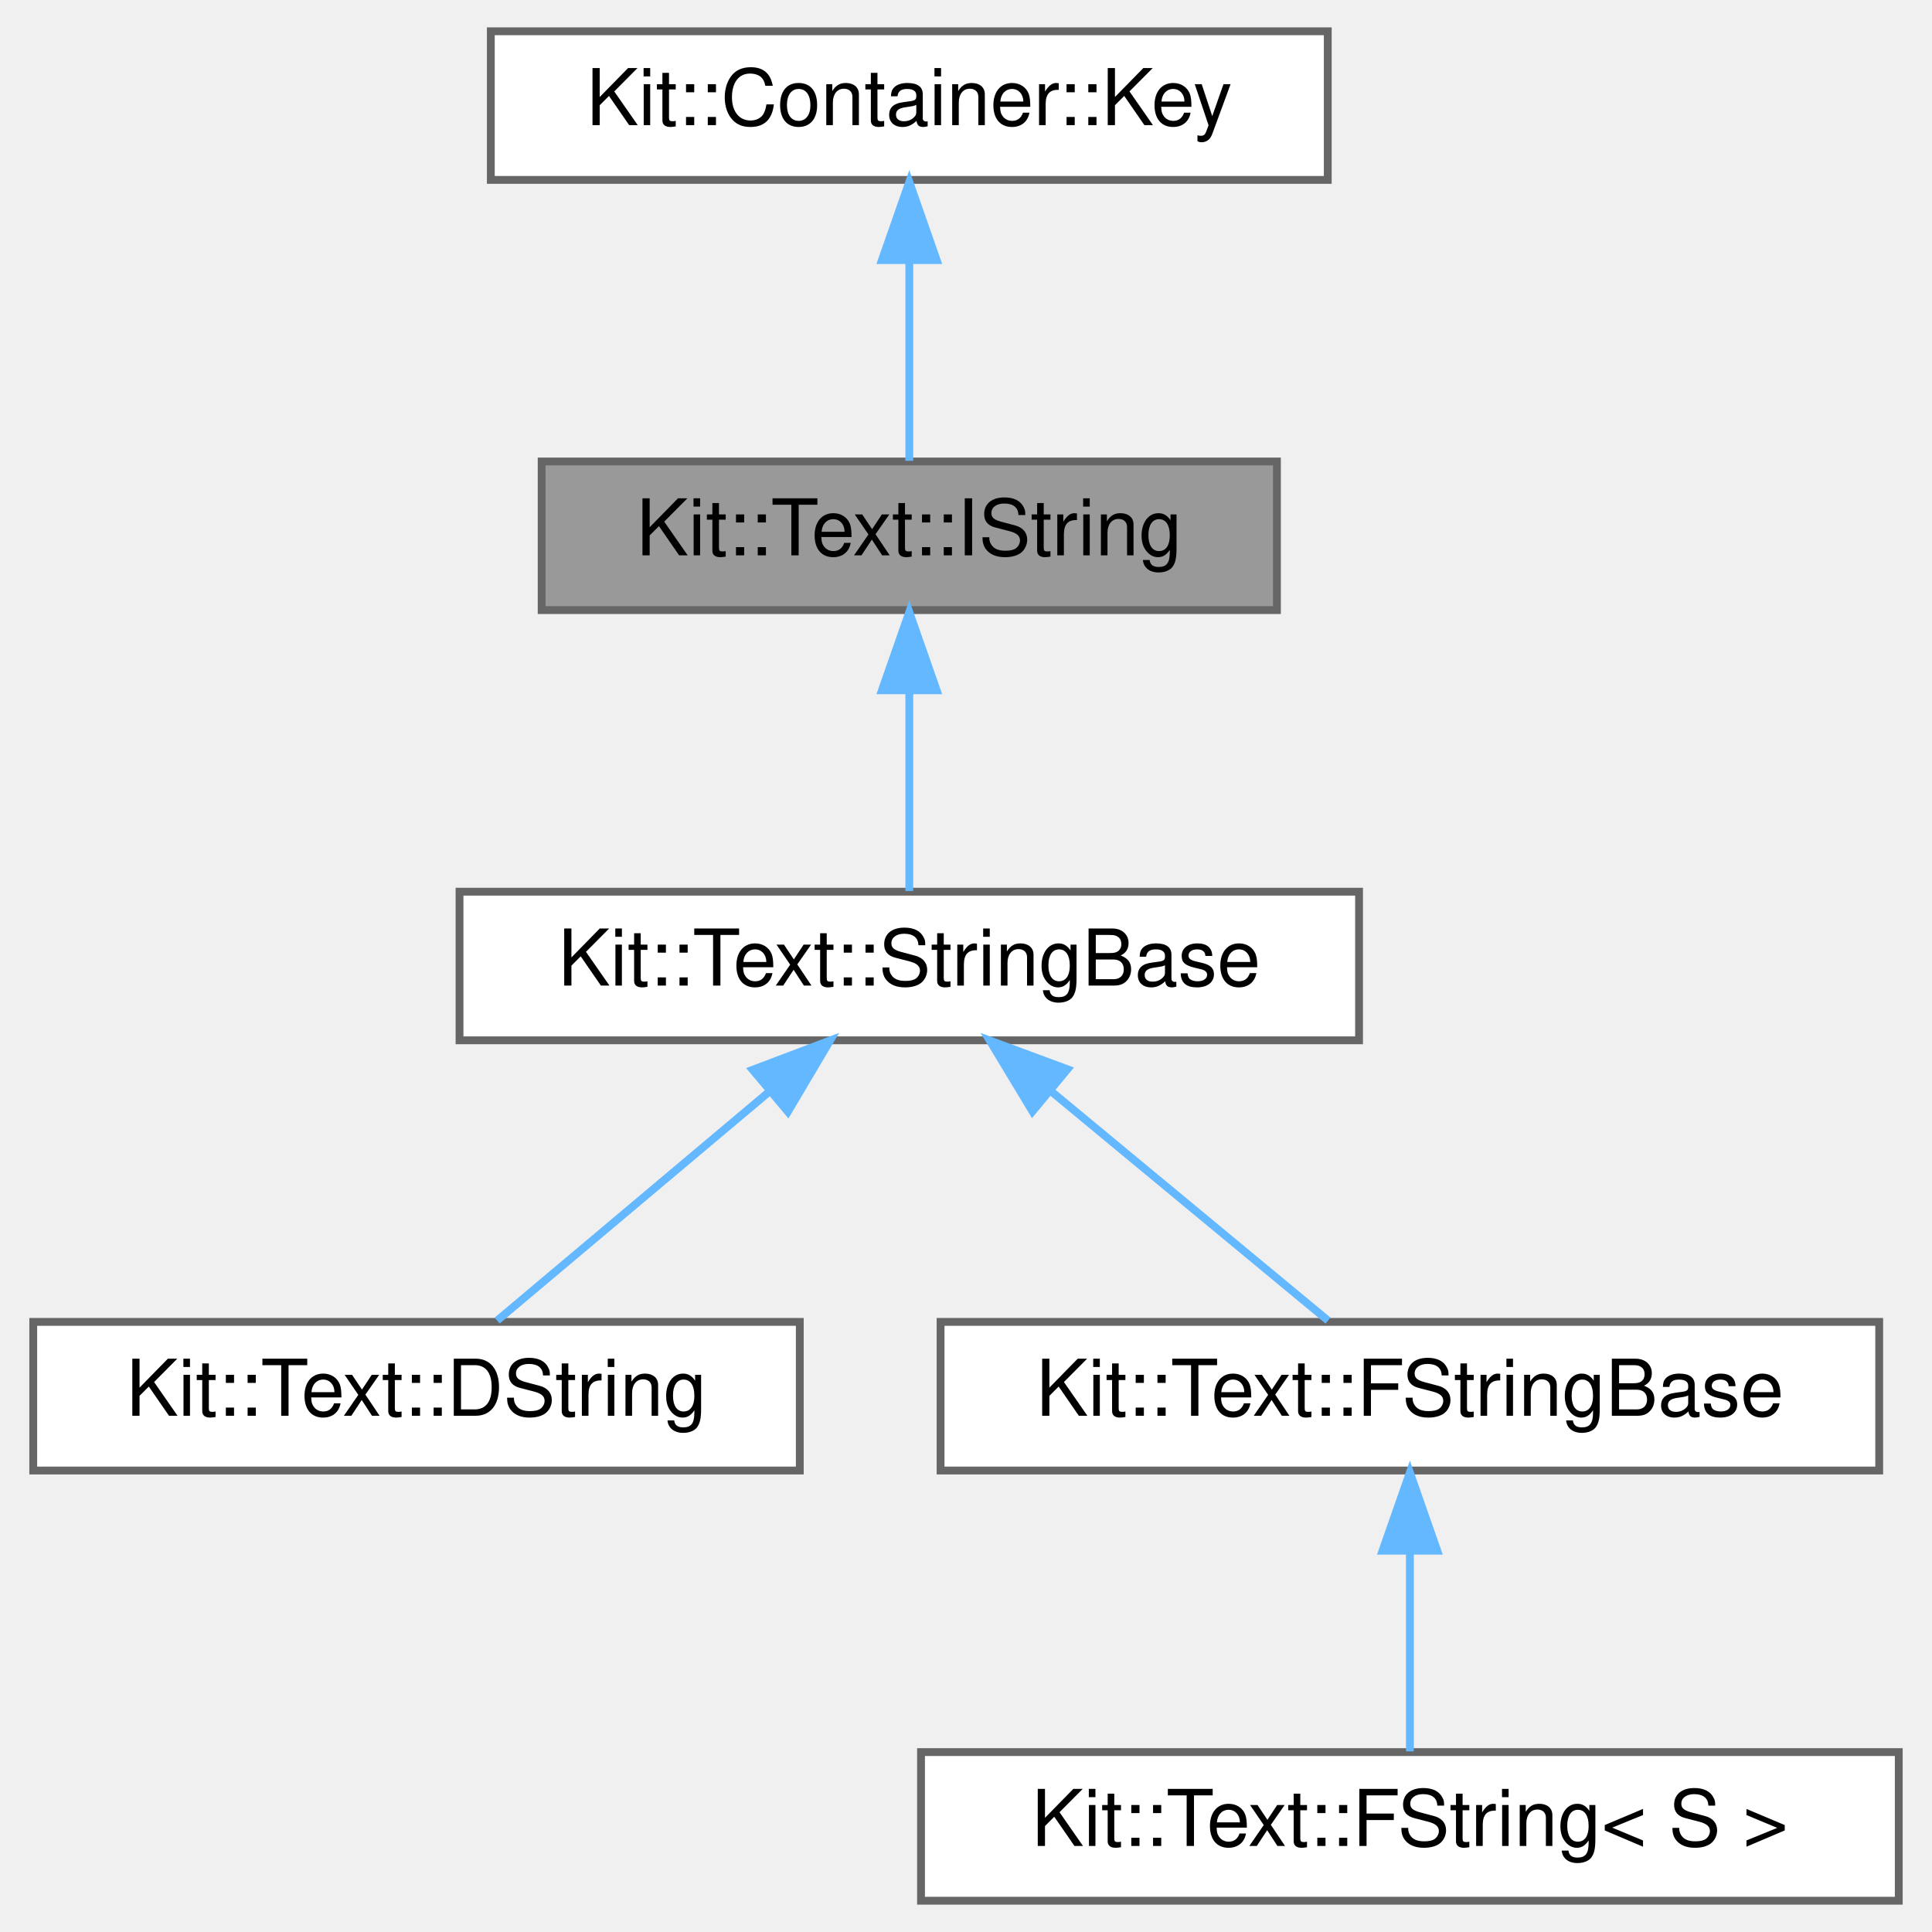
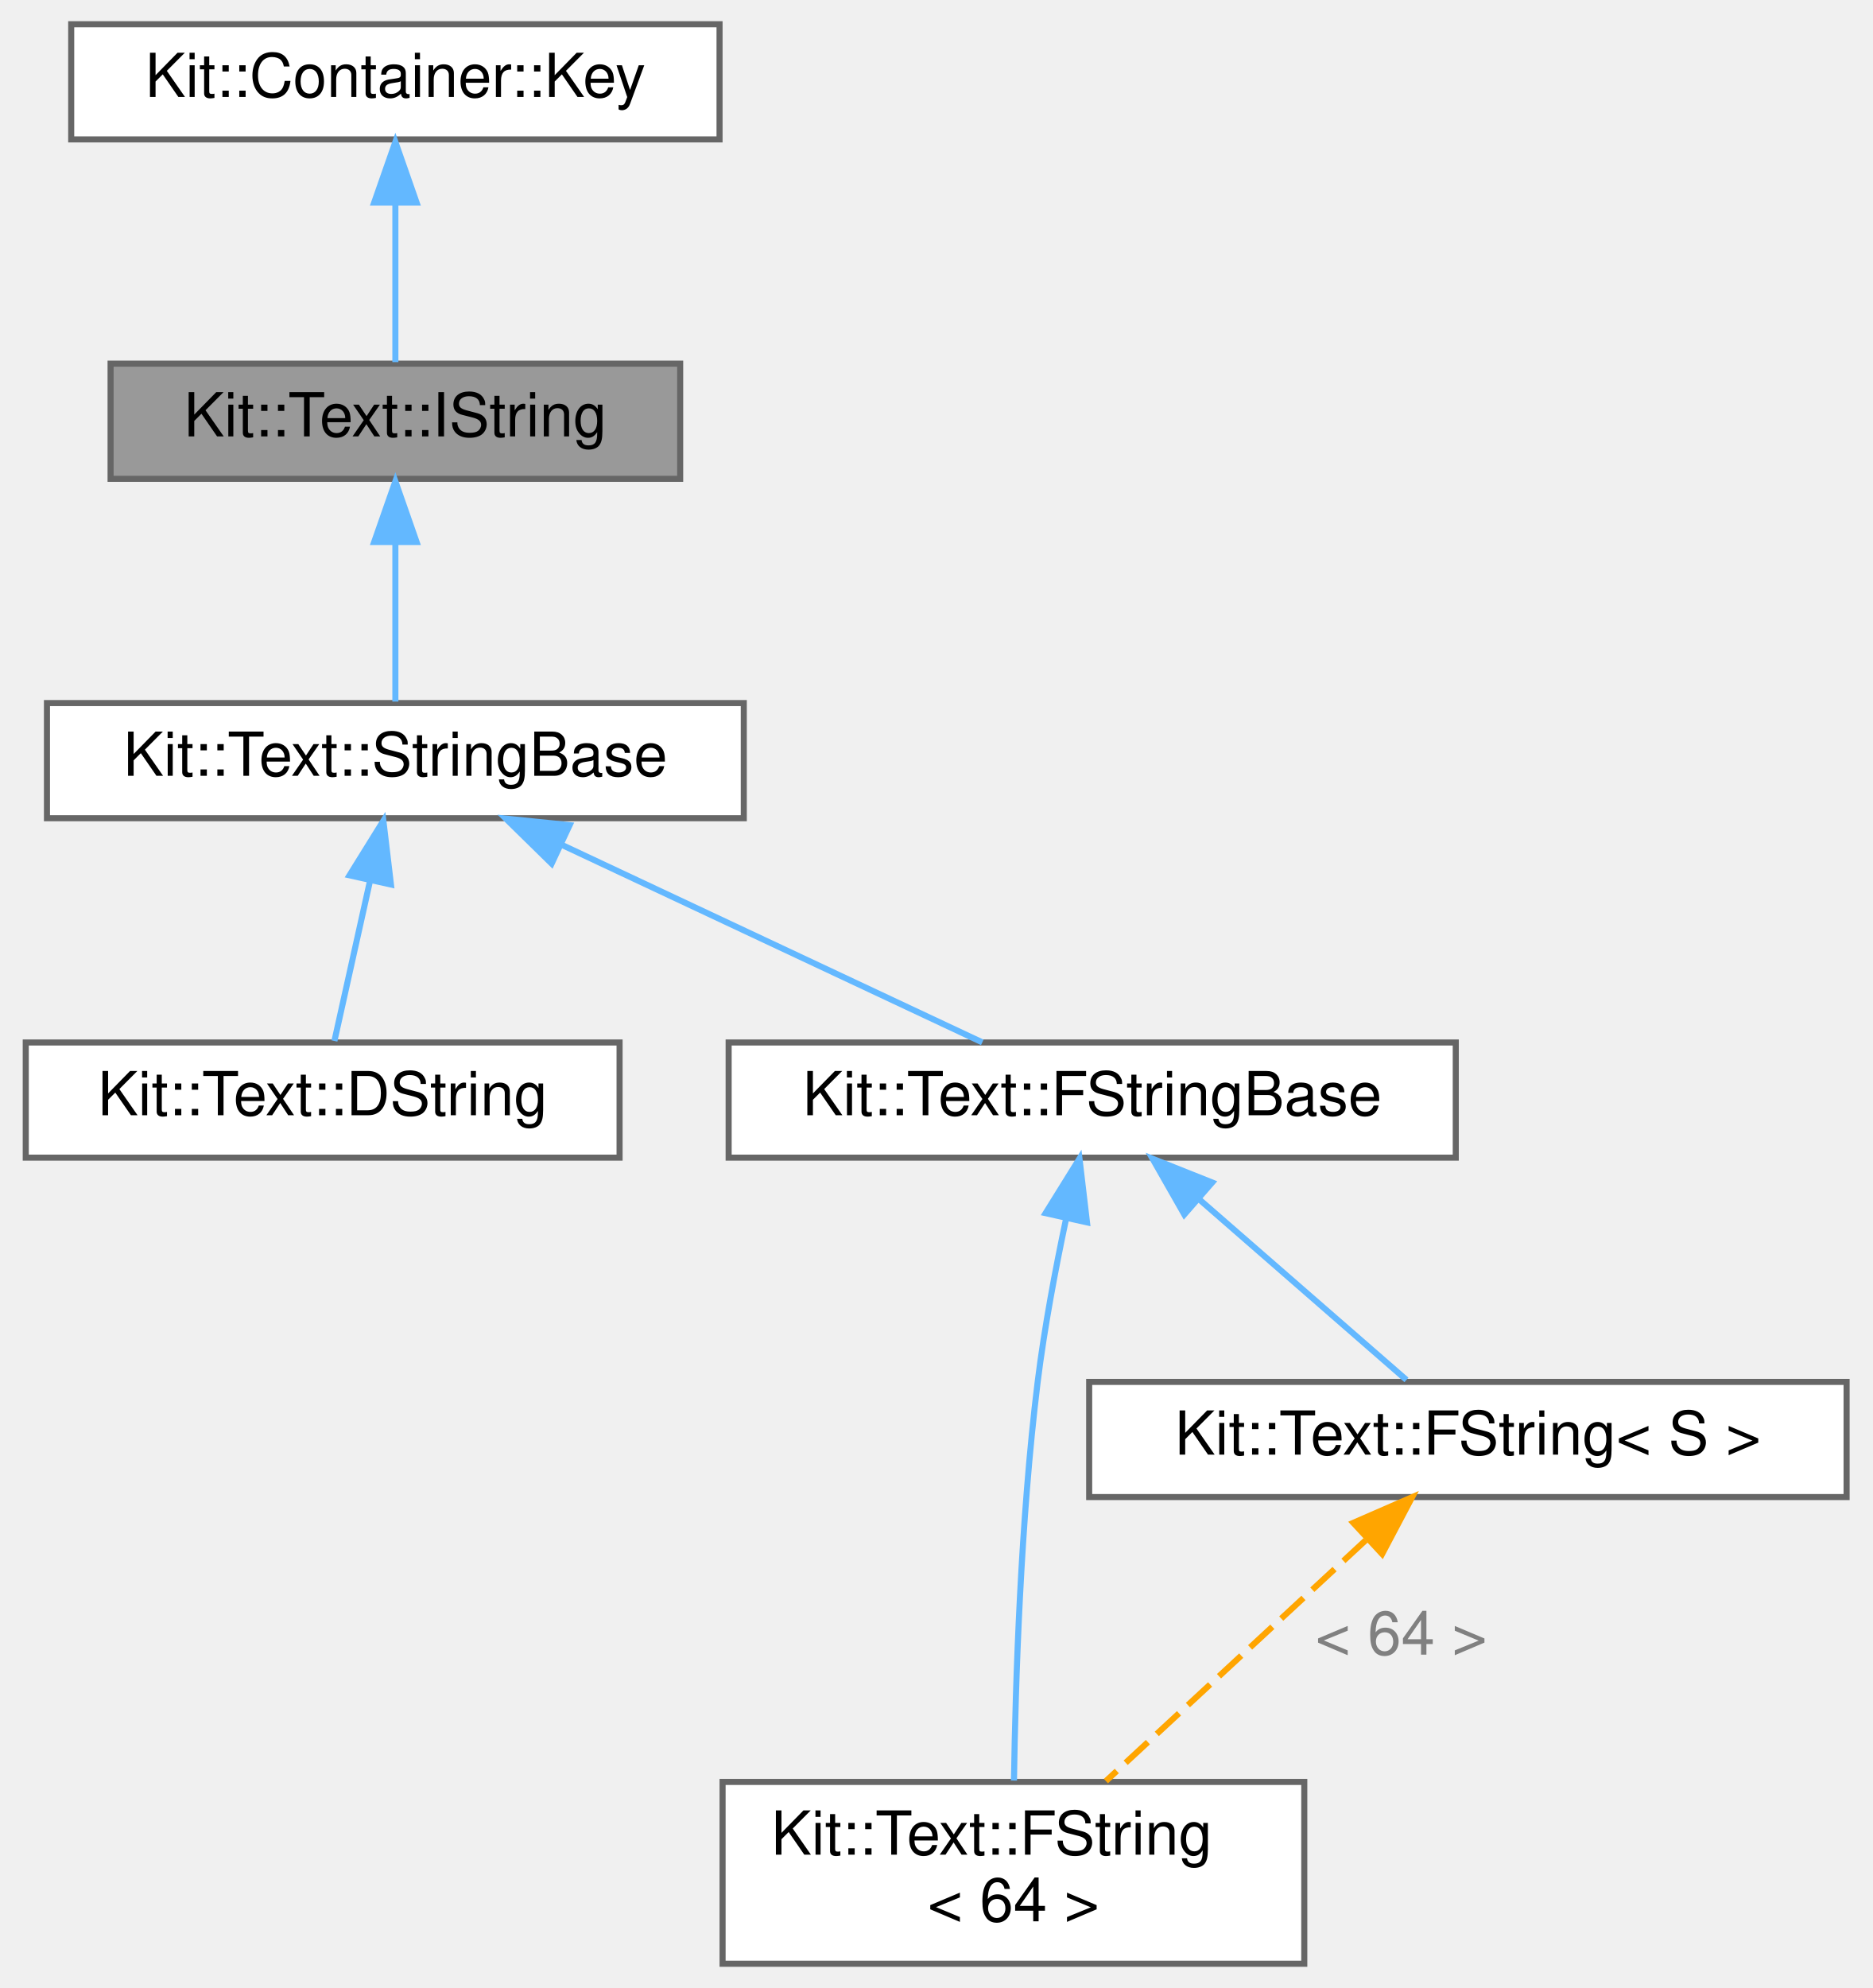
- <svg xmlns="http://www.w3.org/2000/svg" xmlns:xlink="http://www.w3.org/1999/xlink" width="247pt" height="247pt" viewBox="0.00 0.00 246.50 247.00">
-   <g id="graph0" class="graph" transform="scale(1 1) rotate(0) translate(4 243)">
+ <svg xmlns="http://www.w3.org/2000/svg" xmlns:xlink="http://www.w3.org/1999/xlink" width="309pt" height="328pt" viewBox="0.00 0.00 308.50 328.00">
+   <g id="graph0" class="graph" transform="scale(1 1) rotate(0) translate(4 324)">
    <g id="Node000001" class="node">
      <g id="a_Node000001">
        <a xlink:title="This abstract class defines the operations that can be before on a NULL terminated string.">
-           <polygon fill="#999999" stroke="#666666" points="159,-184 65,-184 65,-165 159,-165 159,-184" />
-           <text text-anchor="middle" x="112" y="-172" font-family="Helvetica,sans-Serif" font-size="10.00">Kit::Text::IString</text>
+           <polygon fill="#999999" stroke="#666666" points="108,-264 14,-264 14,-245 108,-245 108,-264" />
+           <text text-anchor="middle" x="61" y="-252" font-family="Helvetica,sans-Serif" font-size="10.00">Kit::Text::IString</text>
        </a>
      </g>
    </g>
    <g id="Node000003" class="node">
      <g id="a_Node000003">
        <a xlink:href="class_kit_1_1_text_1_1_string_base.html" target="_top" xlink:title="This partially concrete class implements the portions of the String Api that is independent of the in...">
-           <polygon fill="white" stroke="#666666" points="169.5,-129 54.5,-129 54.5,-110 169.5,-110 169.5,-129" />
-           <text text-anchor="middle" x="112" y="-117" font-family="Helvetica,sans-Serif" font-size="10.00">Kit::Text::StringBase</text>
+           <polygon fill="white" stroke="#666666" points="118.5,-208 3.5,-208 3.5,-189 118.5,-189 118.5,-208" />
+           <text text-anchor="middle" x="61" y="-196" font-family="Helvetica,sans-Serif" font-size="10.00">Kit::Text::StringBase</text>
        </a>
      </g>
    </g>
    <g id="edge2_Node000001_Node000003" class="edge">
      <g id="a_edge2_Node000001_Node000003">
        <a xlink:title=" ">
-           <path fill="none" stroke="#63b8ff" d="M112,-154.66C112,-145.93 112,-135.99 112,-129.09" />
-           <polygon fill="#63b8ff" stroke="#63b8ff" points="108.5,-154.75 112,-164.75 115.5,-154.75 108.5,-154.75" />
+           <path fill="none" stroke="#63b8ff" d="M61,-234.3C61,-225.41 61,-215.28 61,-208.25" />
+           <polygon fill="#63b8ff" stroke="#63b8ff" points="57.5,-234.58 61,-244.58 64.5,-234.58 57.5,-234.58" />
        </a>
      </g>
    </g>
    <g id="Node000002" class="node">
      <g id="a_Node000002">
        <a xlink:href="class_kit_1_1_container_1_1_key.html" target="_top" xlink:title="This abstract class defines the interface that a contained object must support if it has comparable k...">
-           <polygon fill="white" stroke="#666666" points="165.5,-239 58.5,-239 58.5,-220 165.5,-220 165.5,-239" />
-           <text text-anchor="middle" x="112" y="-227" font-family="Helvetica,sans-Serif" font-size="10.00">Kit::Container::Key</text>
+           <polygon fill="white" stroke="#666666" points="114.5,-320 7.5,-320 7.5,-301 114.5,-301 114.5,-320" />
+           <text text-anchor="middle" x="61" y="-308" font-family="Helvetica,sans-Serif" font-size="10.00">Kit::Container::Key</text>
        </a>
      </g>
    </g>
    <g id="edge1_Node000001_Node000002" class="edge">
      <g id="a_edge1_Node000001_Node000002">
        <a xlink:title=" ">
-           <path fill="none" stroke="#63b8ff" d="M112,-209.66C112,-200.93 112,-190.99 112,-184.09" />
-           <polygon fill="#63b8ff" stroke="#63b8ff" points="108.5,-209.75 112,-219.75 115.5,-209.75 108.5,-209.75" />
+           <path fill="none" stroke="#63b8ff" d="M61,-290.3C61,-281.41 61,-271.28 61,-264.25" />
+           <polygon fill="#63b8ff" stroke="#63b8ff" points="57.5,-290.58 61,-300.58 64.5,-290.58 57.5,-290.58" />
        </a>
      </g>
    </g>
    <g id="Node000004" class="node">
      <g id="a_Node000004">
        <a xlink:href="class_kit_1_1_text_1_1_d_string.html" target="_top" xlink:title="This concrete class implements a simple &quot;dynamic storage&quot; IString Type.">
-           <polygon fill="white" stroke="#666666" points="98,-74 0,-74 0,-55 98,-55 98,-74" />
-           <text text-anchor="middle" x="49" y="-62" font-family="Helvetica,sans-Serif" font-size="10.00">Kit::Text::DString</text>
+           <polygon fill="white" stroke="#666666" points="98,-152 0,-152 0,-133 98,-133 98,-152" />
+           <text text-anchor="middle" x="49" y="-140" font-family="Helvetica,sans-Serif" font-size="10.00">Kit::Text::DString</text>
        </a>
      </g>
    </g>
    <g id="edge3_Node000003_Node000004" class="edge">
      <g id="a_edge3_Node000003_Node000004">
        <a xlink:title=" ">
-           <path fill="none" stroke="#63b8ff" d="M93.96,-103.32C82.73,-93.87 68.68,-82.06 59.31,-74.17" />
-           <polygon fill="#63b8ff" stroke="#63b8ff" points="91.97,-106.23 101.88,-109.98 96.48,-100.87 91.97,-106.23" />
+           <path fill="none" stroke="#63b8ff" d="M56.8,-178.6C54.81,-169.64 52.52,-159.36 50.94,-152.25" />
+           <polygon fill="#63b8ff" stroke="#63b8ff" points="53.43,-179.58 59.02,-188.58 60.27,-178.06 53.43,-179.58" />
        </a>
      </g>
    </g>
    <g id="Node000005" class="node">
      <g id="a_Node000005">
        <a xlink:href="class_kit_1_1_text_1_1_f_string_base.html" target="_top" xlink:title="This mostly concrete class implements a &quot;fixed storage&quot; String Type.">
-           <polygon fill="white" stroke="#666666" points="236,-74 116,-74 116,-55 236,-55 236,-74" />
-           <text text-anchor="middle" x="176" y="-62" font-family="Helvetica,sans-Serif" font-size="10.00">Kit::Text::FStringBase</text>
+           <polygon fill="white" stroke="#666666" points="236,-152 116,-152 116,-133 236,-133 236,-152" />
+           <text text-anchor="middle" x="176" y="-140" font-family="Helvetica,sans-Serif" font-size="10.00">Kit::Text::FStringBase</text>
        </a>
      </g>
    </g>
    <g id="edge4_Node000003_Node000005" class="edge">
      <g id="a_edge4_Node000003_Node000005">
        <a xlink:title=" ">
-           <path fill="none" stroke="#63b8ff" d="M129.99,-103.6C141.46,-94.11 155.91,-82.13 165.53,-74.17" />
-           <polygon fill="#63b8ff" stroke="#63b8ff" points="127.75,-100.91 122.28,-109.98 132.22,-106.3 127.75,-100.91" />
+           <path fill="none" stroke="#63b8ff" d="M88.48,-184.6C109.97,-174.51 139.22,-160.77 157.86,-152.02" />
+           <polygon fill="#63b8ff" stroke="#63b8ff" points="86.79,-181.52 79.22,-188.94 89.76,-187.86 86.79,-181.52" />
        </a>
      </g>
    </g>
    <g id="Node000006" class="node">
      <g id="a_Node000006">
-         <a xlink:href="class_kit_1_1_text_1_1_f_string.html" target="_top" xlink:title="This template class represents a NULL terminated string of a specific length.">
-           <polygon fill="white" stroke="#666666" points="238.5,-19 113.5,-19 113.5,0 238.5,0 238.5,-19" />
-           <text text-anchor="middle" x="176" y="-7" font-family="Helvetica,sans-Serif" font-size="10.00">Kit::Text::FString&lt; S &gt;</text>
+         <a xlink:href="class_kit_1_1_text_1_1_f_string.html" target="_top" xlink:title=" ">
+           <polygon fill="white" stroke="#666666" points="211,-30 115,-30 115,0 211,0 211,-30" />
+           <text text-anchor="start" x="123" y="-18" font-family="Helvetica,sans-Serif" font-size="10.00">Kit::Text::FString</text>
+           <text text-anchor="middle" x="163" y="-7" font-family="Helvetica,sans-Serif" font-size="10.00">&lt; 64 &gt;</text>
        </a>
      </g>
    </g>
    <g id="edge5_Node000005_Node000006" class="edge">
      <g id="a_edge5_Node000005_Node000006">
        <a xlink:title=" ">
-           <path fill="none" stroke="#63b8ff" d="M176,-44.66C176,-35.93 176,-25.99 176,-19.09" />
-           <polygon fill="#63b8ff" stroke="#63b8ff" points="172.5,-44.75 176,-54.75 179.5,-44.75 172.5,-44.75" />
+           <path fill="none" stroke="#63b8ff" d="M171.68,-122.87C169.94,-114.67 168.1,-104.9 167,-96 164.18,-73.09 163.33,-46.25 163.09,-30.22" />
+           <polygon fill="#63b8ff" stroke="#63b8ff" points="168.31,-123.84 173.9,-132.84 175.14,-122.32 168.31,-123.84" />
        </a>
      </g>
    </g>
+     <g id="Node000007" class="node">
+       <g id="a_Node000007">
+         <a xlink:href="class_kit_1_1_text_1_1_f_string.html" target="_top" xlink:title="This template class represents a NULL terminated string of a specific length.">
+           <polygon fill="white" stroke="#666666" points="300.5,-96 175.5,-96 175.5,-77 300.5,-77 300.5,-96" />
+           <text text-anchor="middle" x="238" y="-84" font-family="Helvetica,sans-Serif" font-size="10.00">Kit::Text::FString&lt; S &gt;</text>
+         </a>
+       </g>
+     </g>
+     <g id="edge6_Node000005_Node000007" class="edge">
+       <g id="a_edge6_Node000005_Node000007">
+         <a xlink:title=" ">
+           <path fill="none" stroke="#63b8ff" d="M193.75,-126.04C204.81,-116.41 218.63,-104.37 227.86,-96.33" />
+           <polygon fill="#63b8ff" stroke="#63b8ff" points="191.2,-123.62 185.96,-132.82 195.8,-128.9 191.2,-123.62" />
+         </a>
+       </g>
+     </g>
+     <g id="edge7_Node000007_Node000006" class="edge">
+       <g id="a_edge7_Node000007_Node000006">
+         <a xlink:title=" ">
+           <path fill="none" stroke="orange" stroke-dasharray="5,2" d="M221.13,-69.87C208.27,-57.95 190.7,-41.67 178.26,-30.14" />
+           <polygon fill="orange" stroke="orange" points="219.09,-72.75 228.8,-76.98 223.85,-67.61 219.09,-72.75" />
+         </a>
+       </g>
+       <text text-anchor="middle" x="227" y="-51" font-family="Helvetica,sans-Serif" font-size="10.00" fill="grey"> &lt; 64 &gt;</text>
+     </g>
  </g>
</svg>
